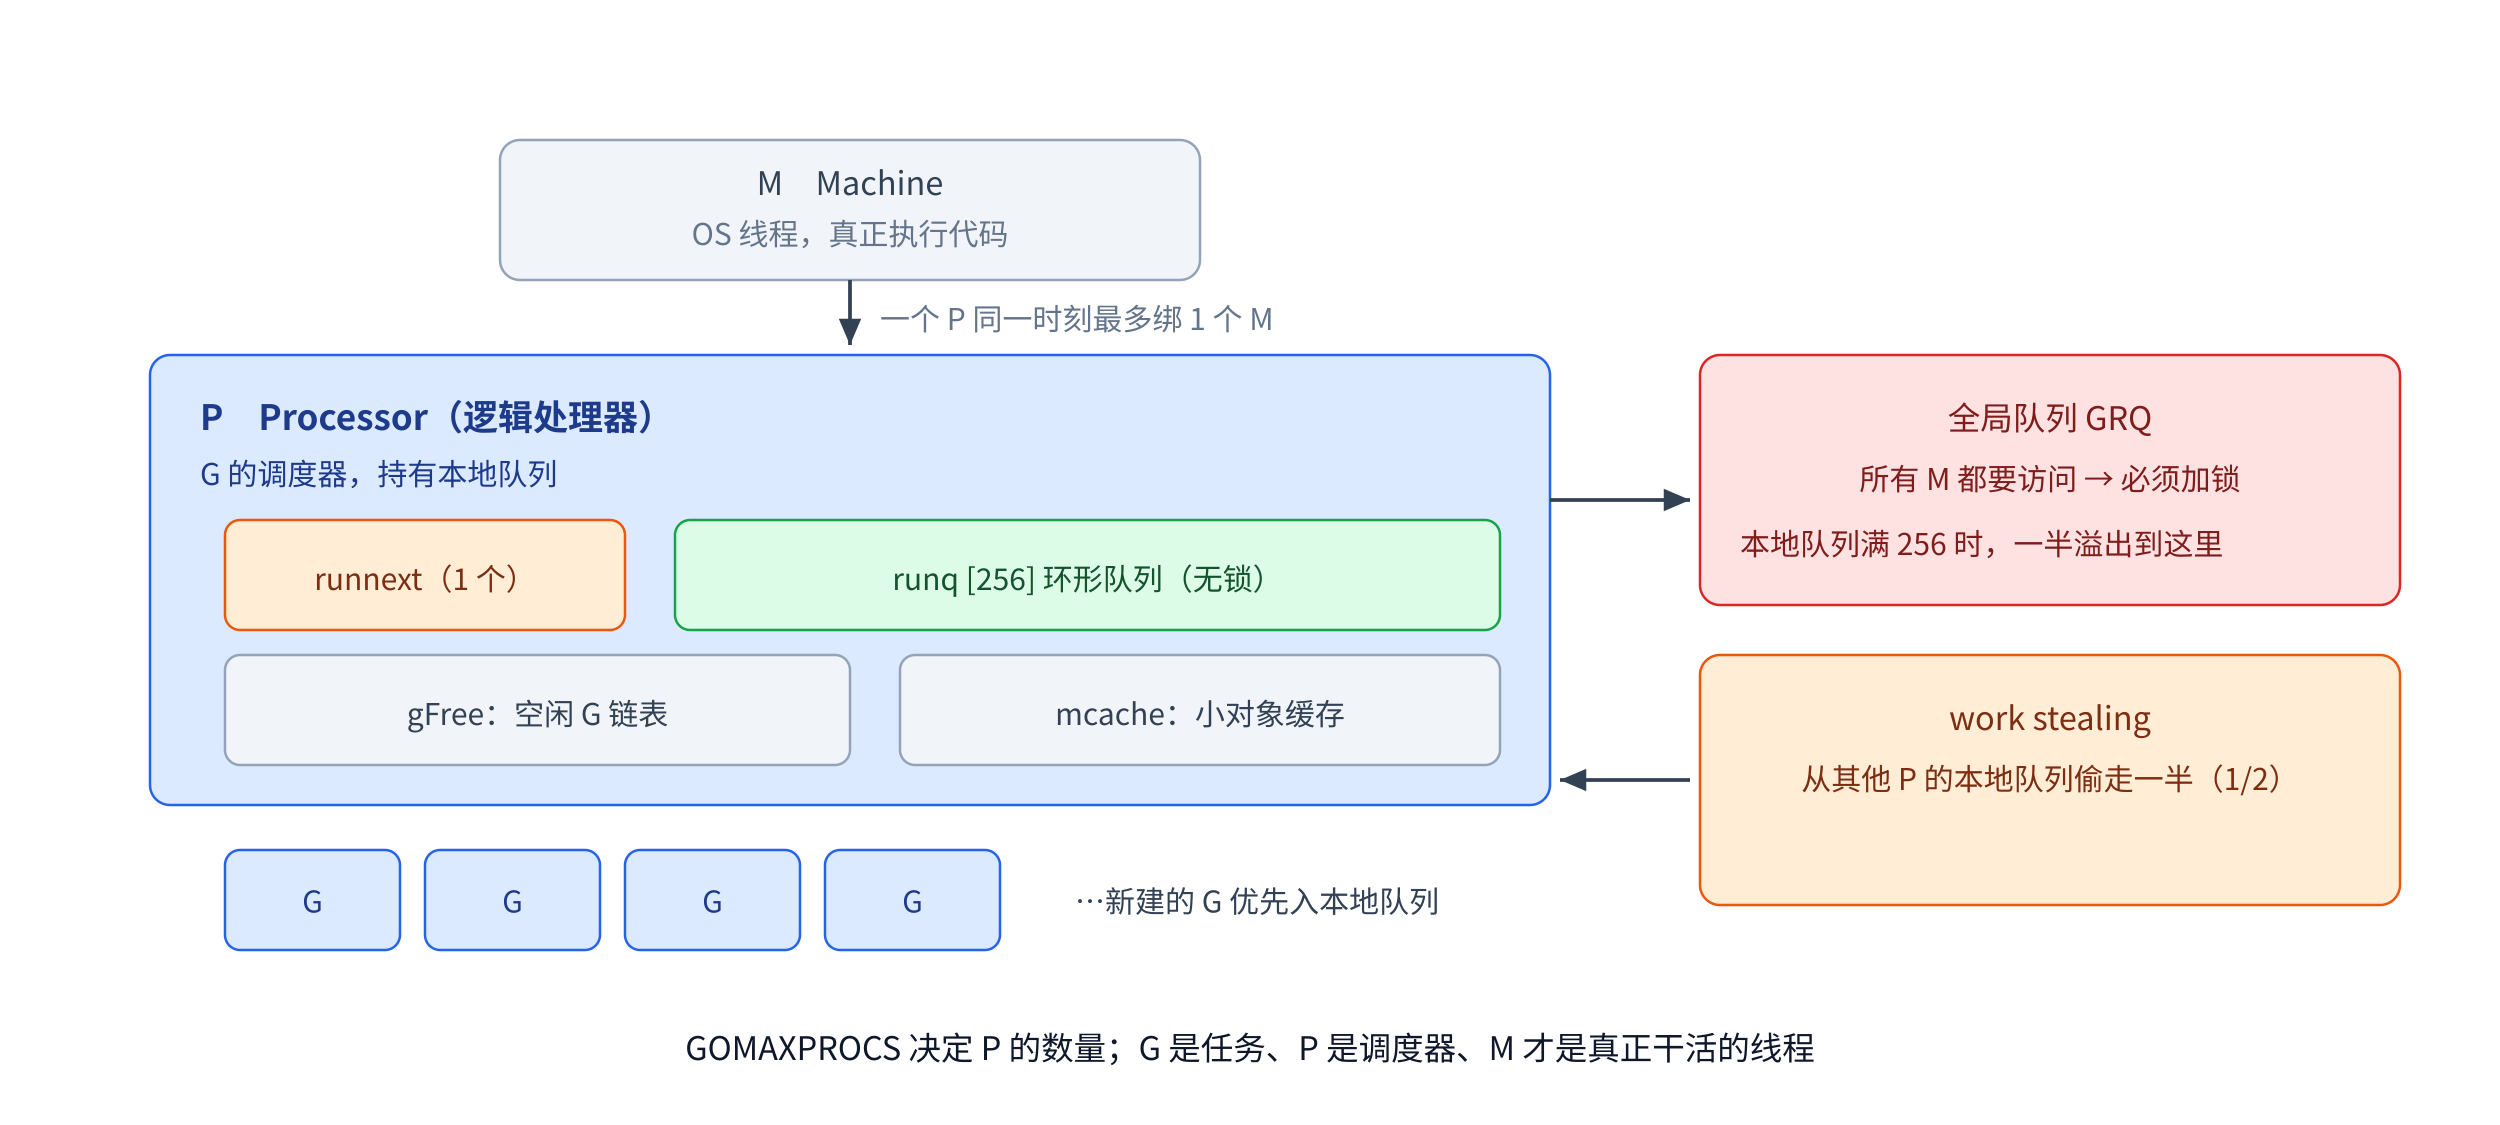
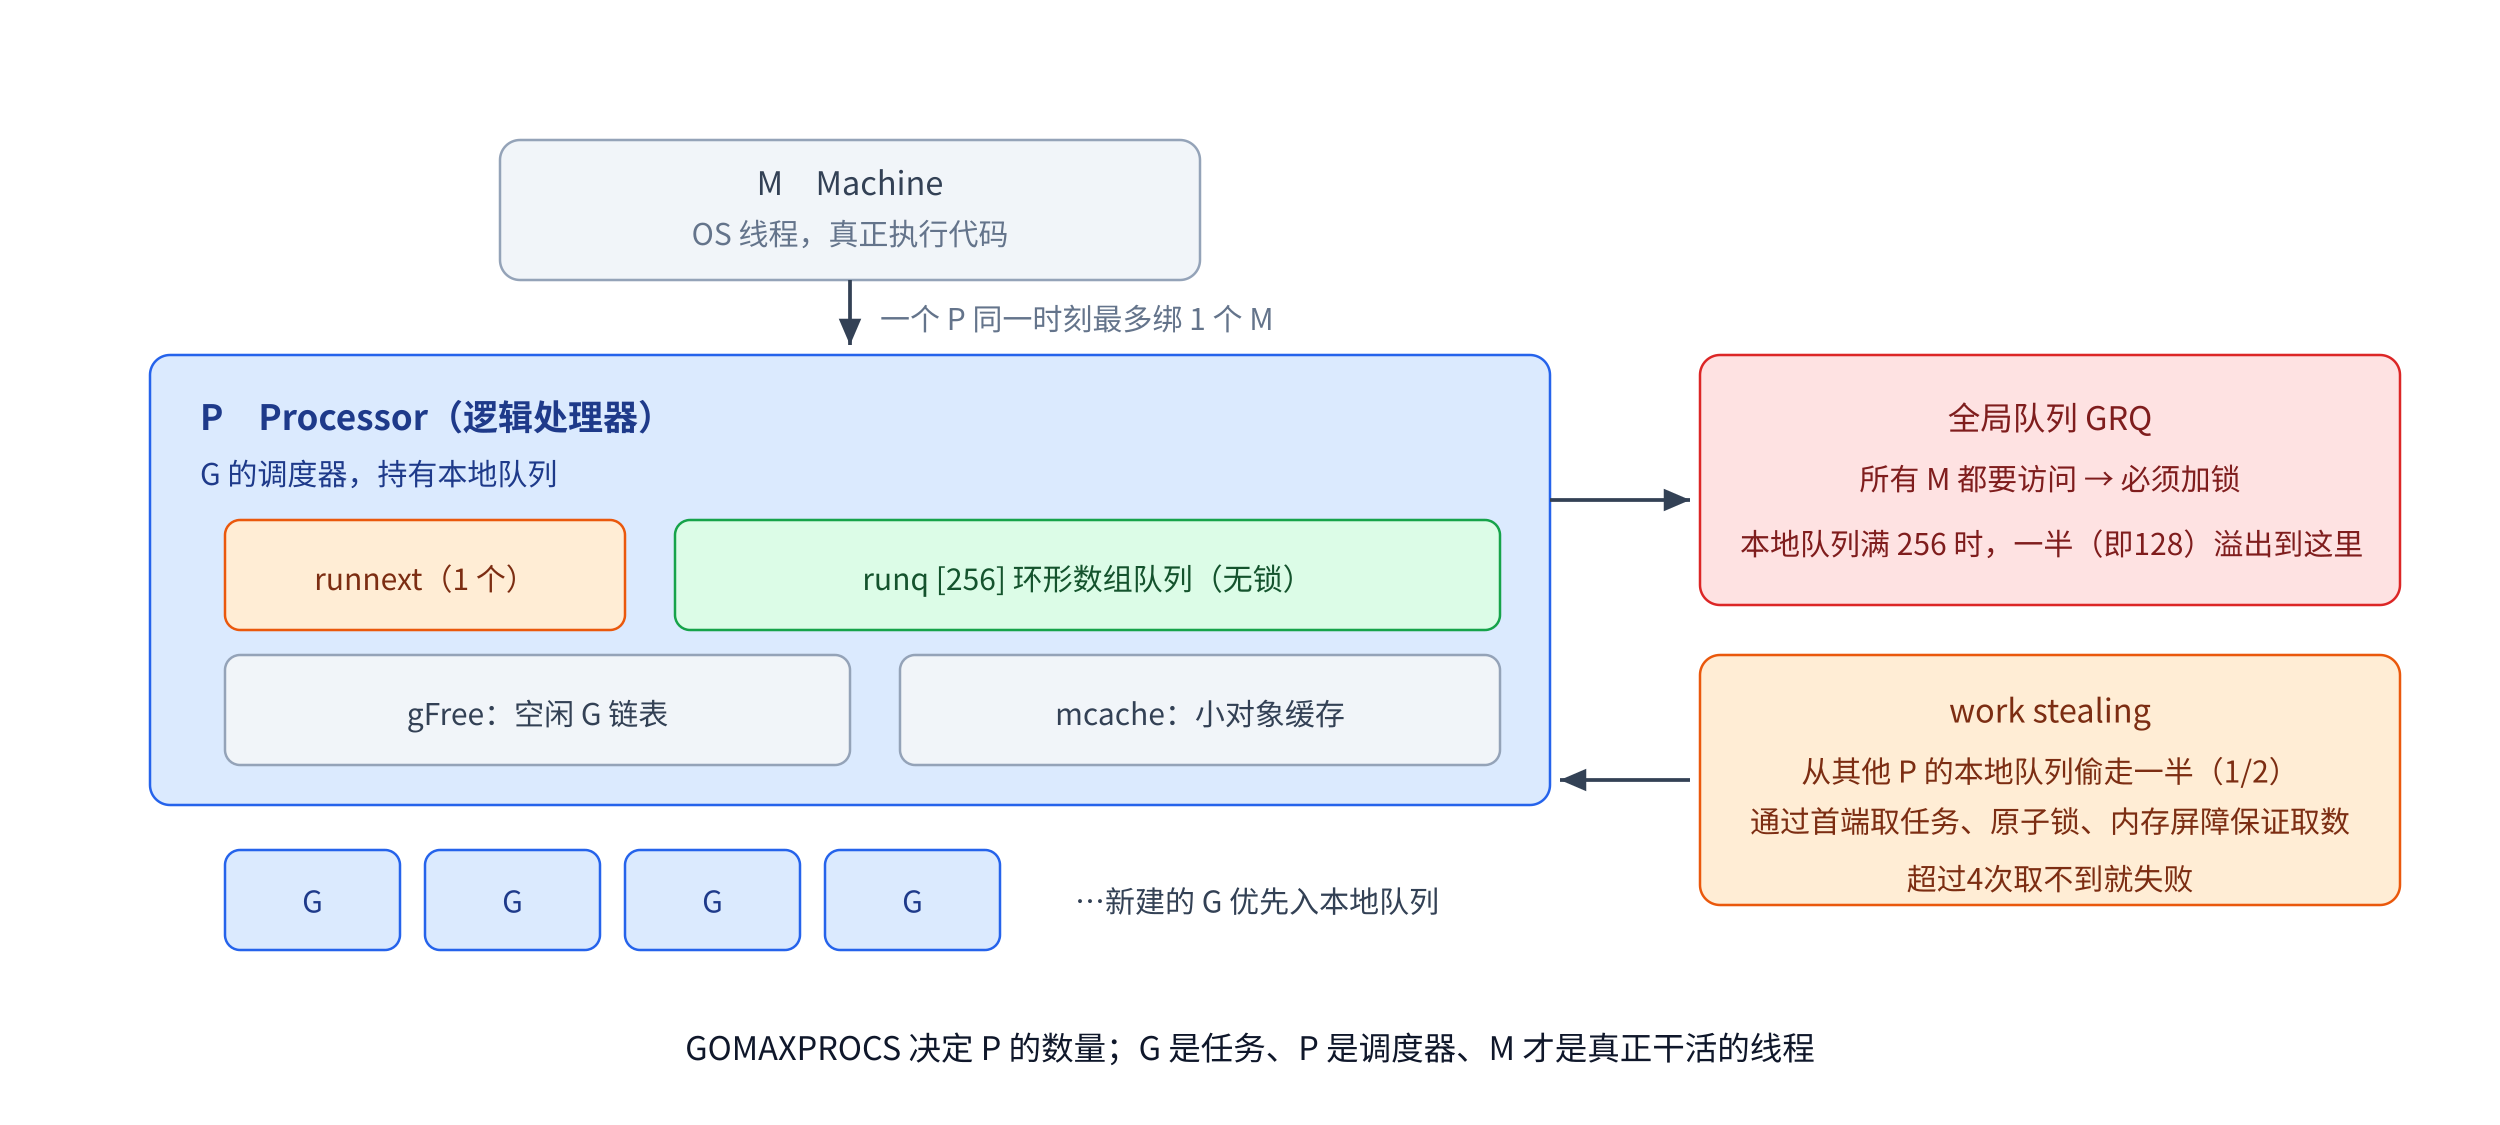
<svg xmlns="http://www.w3.org/2000/svg" viewBox="0 0 1000 450" width="1000" height="450" font-family="Microsoft YaHei, PingFang SC, Noto Sans CJK SC, sans-serif">
  <rect x="0" y="0" width="1000" height="450" fill="#ffffff" />
  <defs>
    <marker id="ar1" markerWidth="9" markerHeight="9" refX="7" refY="3" orient="auto">
      <path d="M0,0 L7,3 L0,6 Z" fill="#334155" />
    </marker>
  </defs>
  <rect x="200" y="56" width="280" height="56" rx="8" fill="#f1f5f9" stroke="#94a3b8" />
  <text x="340" y="78" font-size="13" text-anchor="middle" fill="#334155">M　Machine</text>
  <text x="340" y="98" font-size="12" text-anchor="middle" fill="#64748b">OS 线程，真正执行代码</text>
  <line x1="340" y1="112" x2="340" y2="138" stroke="#334155" stroke-width="1.5" marker-end="url(#ar1)" />
  <text x="352" y="132" font-size="12" fill="#64748b">一个 P 同一时刻最多绑 1 个 M</text>
  <rect x="60" y="142" width="560" height="180" rx="8" fill="#dbeafe" stroke="#2563eb" />
  <text x="80" y="172" font-size="14" font-weight="700" fill="#1e3a8a">P　Processor（逻辑处理器）</text>
  <text x="80" y="194" font-size="12" fill="#1e3a8a">G 的调度器，持有本地队列</text>
  <rect x="90" y="208" width="160" height="44" rx="6" fill="#ffedd5" stroke="#ea580c" />
  <text x="170" y="236" font-size="12" text-anchor="middle" fill="#7c2d12">runnext（1 个）</text>
  <rect x="270" y="208" width="330" height="44" rx="6" fill="#dcfce7" stroke="#16a34a" />
-   <text x="435" y="236" font-size="12" text-anchor="middle" fill="#14532d">runq [256] 环形队列（无锁）</text>
+   <text x="435" y="236" font-size="12" text-anchor="middle" fill="#14532d">runq [256] 环形数组队列（无锁）</text>
  <rect x="90" y="262" width="250" height="44" rx="6" fill="#f1f5f9" stroke="#94a3b8" />
  <text x="215" y="290" font-size="12" text-anchor="middle" fill="#334155">gFree：空闲 G 链表</text>
  <rect x="360" y="262" width="240" height="44" rx="6" fill="#f1f5f9" stroke="#94a3b8" />
  <text x="480" y="290" font-size="12" text-anchor="middle" fill="#334155">mcache：小对象缓存</text>
  <rect x="90" y="340" width="70" height="40" rx="6" fill="#dbeafe" stroke="#2563eb" />
  <text x="125" y="365" font-size="12" text-anchor="middle" fill="#1e3a8a">G</text>
  <rect x="170" y="340" width="70" height="40" rx="6" fill="#dbeafe" stroke="#2563eb" />
  <text x="205" y="365" font-size="12" text-anchor="middle" fill="#1e3a8a">G</text>
  <rect x="250" y="340" width="70" height="40" rx="6" fill="#dbeafe" stroke="#2563eb" />
  <text x="285" y="365" font-size="12" text-anchor="middle" fill="#1e3a8a">G</text>
  <rect x="330" y="340" width="70" height="40" rx="6" fill="#dbeafe" stroke="#2563eb" />
  <text x="365" y="365" font-size="12" text-anchor="middle" fill="#1e3a8a">G</text>
  <text x="430" y="365" font-size="12" fill="#334155">…新建的 G 优先入本地队列</text>
  <line x1="620" y1="200" x2="676" y2="200" stroke="#334155" stroke-width="1.5" marker-end="url(#ar1)" />
  <rect x="680" y="142" width="280" height="100" rx="8" fill="#fee2e2" stroke="#dc2626" />
  <text x="820" y="172" font-size="13" text-anchor="middle" fill="#7f1d1d">全局队列 GRQ</text>
  <text x="820" y="196" font-size="12" text-anchor="middle" fill="#7f1d1d">所有 M 都要访问 → 必须加锁</text>
-   <text x="696" y="222" font-size="12" fill="#7f1d1d">本地队列满 256 时，一半溢出到这里</text>
+   <text x="696" y="222" font-size="12" fill="#7f1d1d">本地队列满 256 时，一半（即128）溢出到这里</text>
  <rect x="680" y="262" width="280" height="100" rx="8" fill="#ffedd5" stroke="#ea580c" />
-   <text x="820" y="292" font-size="13" text-anchor="middle" fill="#7c2d12">work stealing</text>
-   <text x="820" y="316" font-size="12" text-anchor="middle" fill="#7c2d12">从其他 P 的本地队列偷走一半（1/2）</text>
+   <text x="820" y="289" font-size="13" text-anchor="middle" fill="#7c2d12">work stealing</text>
+   <text x="820" y="313" font-size="12" text-anchor="middle" fill="#7c2d12">从其他 P 的本地队列偷走一半（1/2）</text>
+   <text x="820" y="333" font-size="12" text-anchor="middle" fill="#7c2d12">通过首端取任务、原子锁、内存屏障保证取数</text>
+   <text x="820" y="356" font-size="12" text-anchor="middle" fill="#7c2d12">超过4次取不到就失败</text>
  <line x1="676" y1="312" x2="624" y2="312" stroke="#334155" stroke-width="1.5" marker-end="url(#ar1)" />
  <text x="500" y="424" font-size="13" text-anchor="middle" fill="#0f172a">GOMAXPROCS 决定 P 的数量；G 是任务、P 是调度器、M 才是真正干活的线程</text>
</svg>
